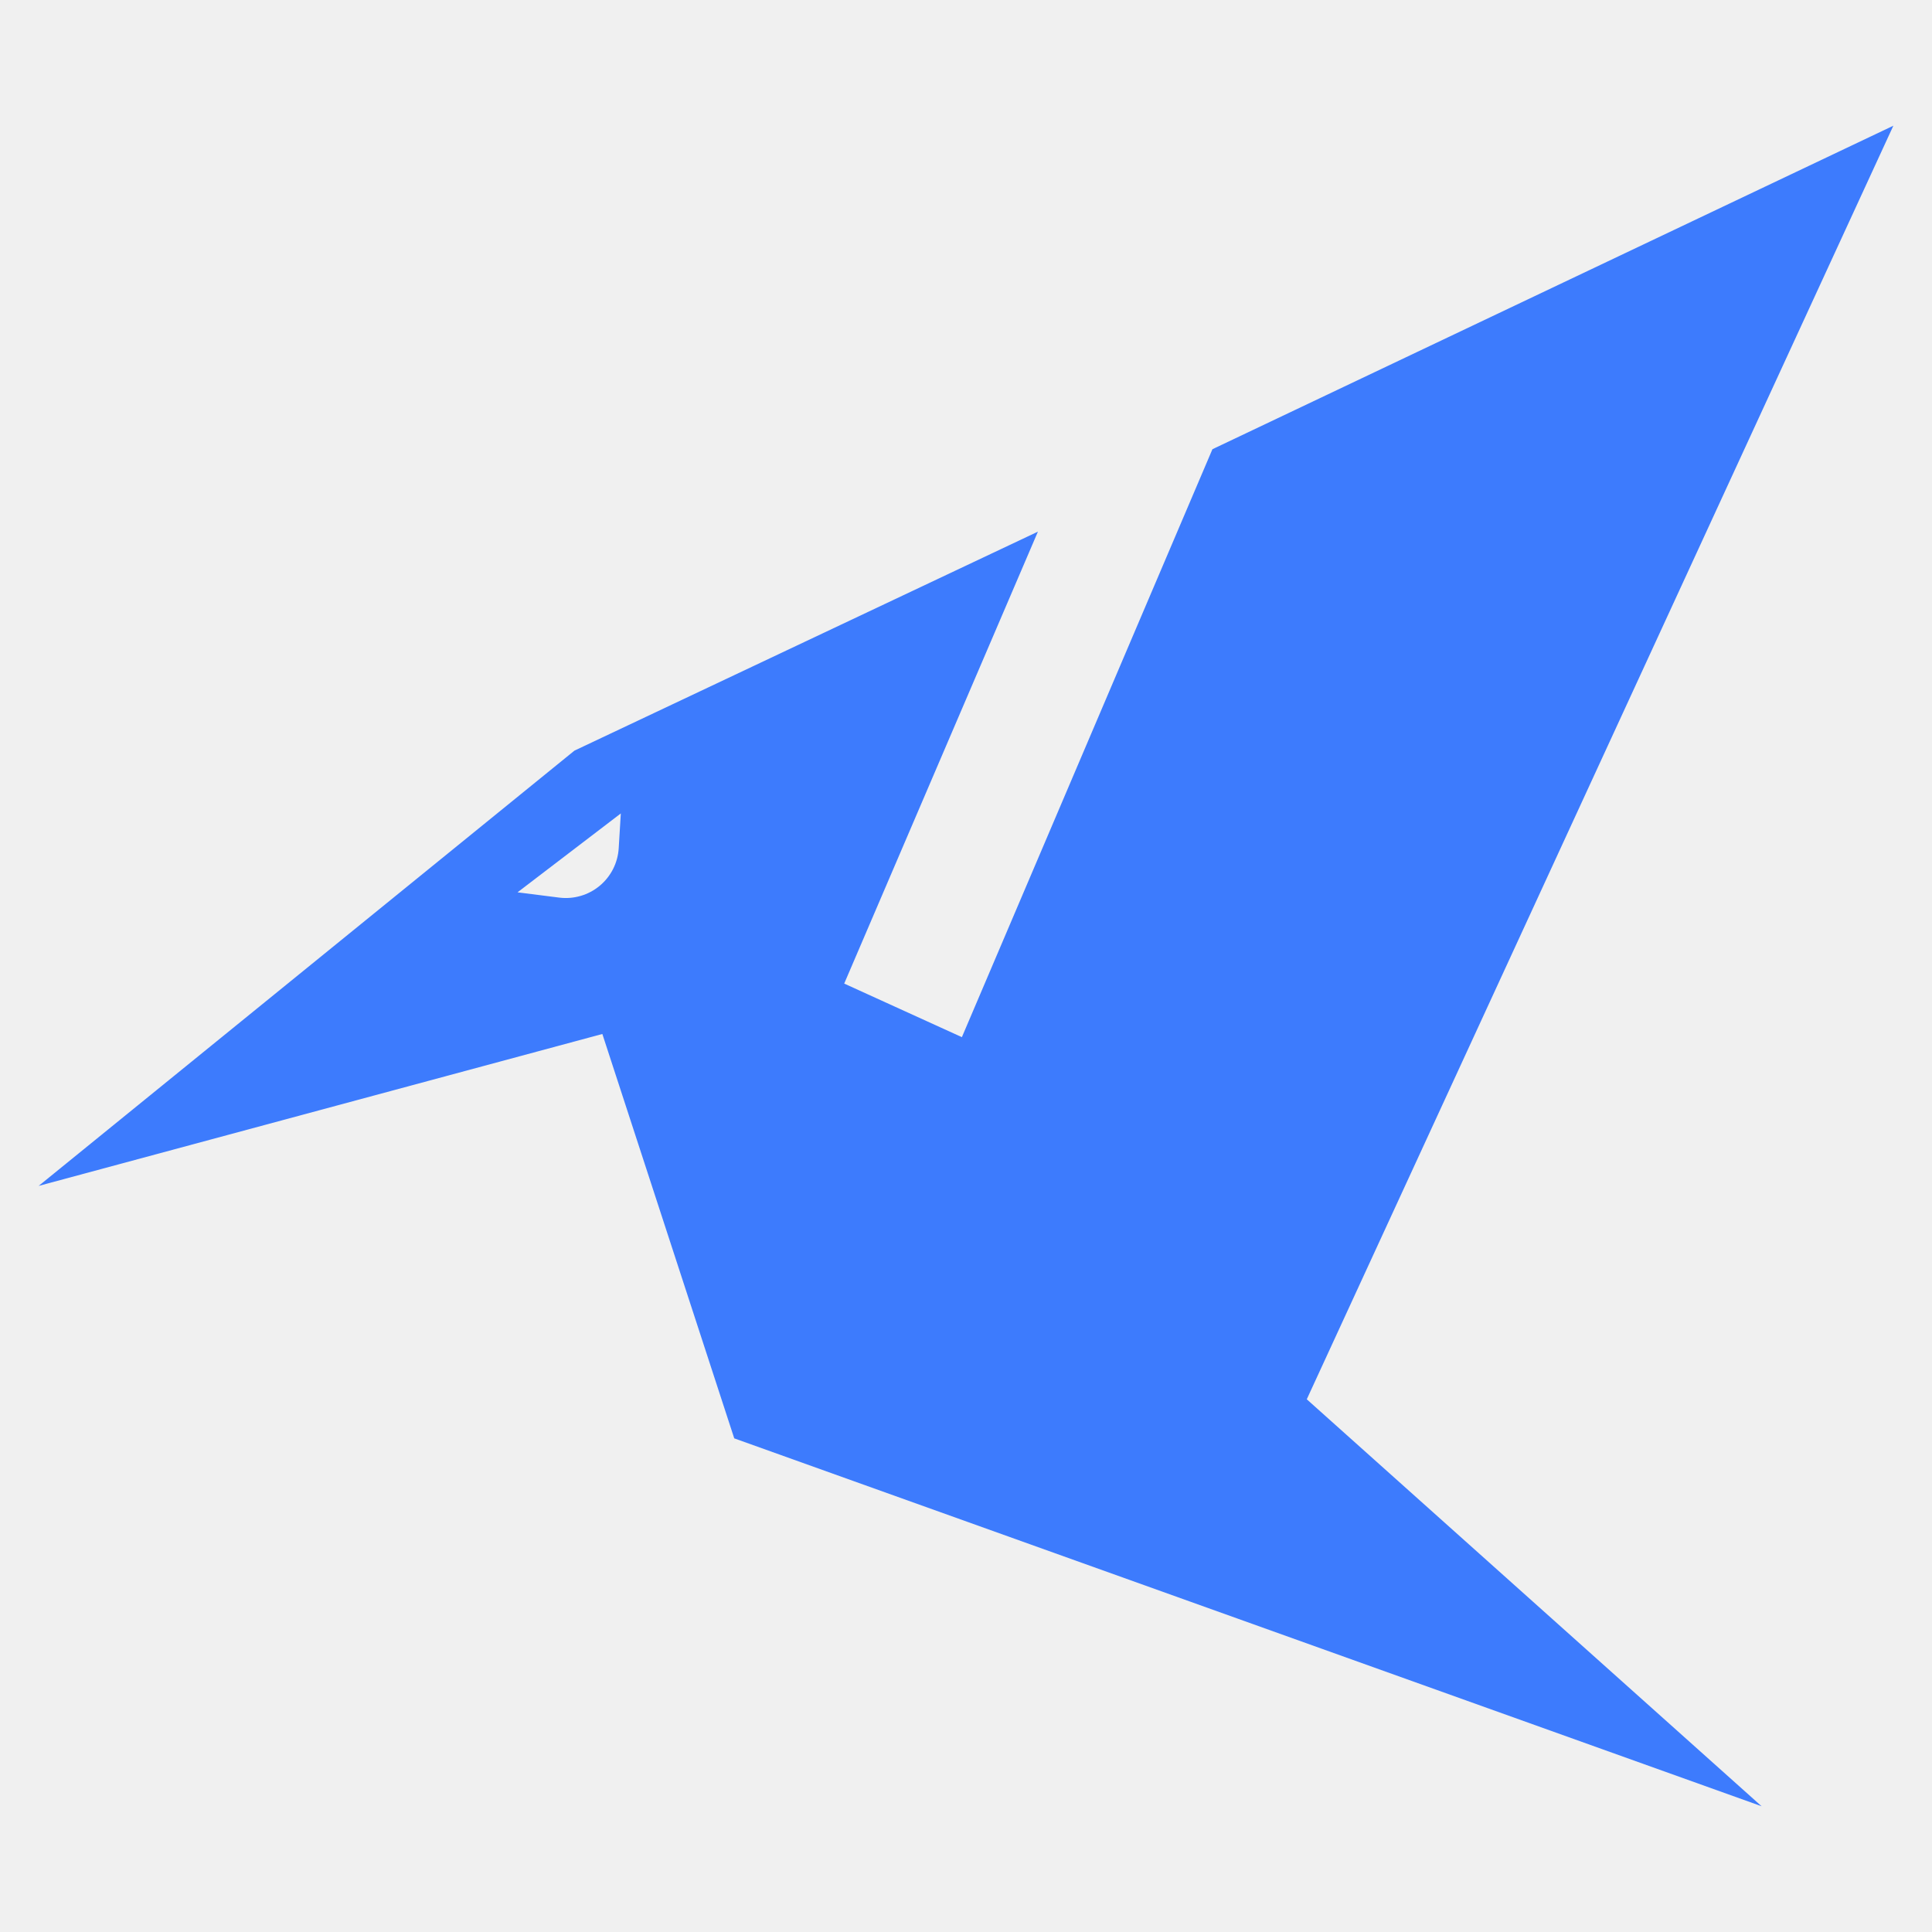
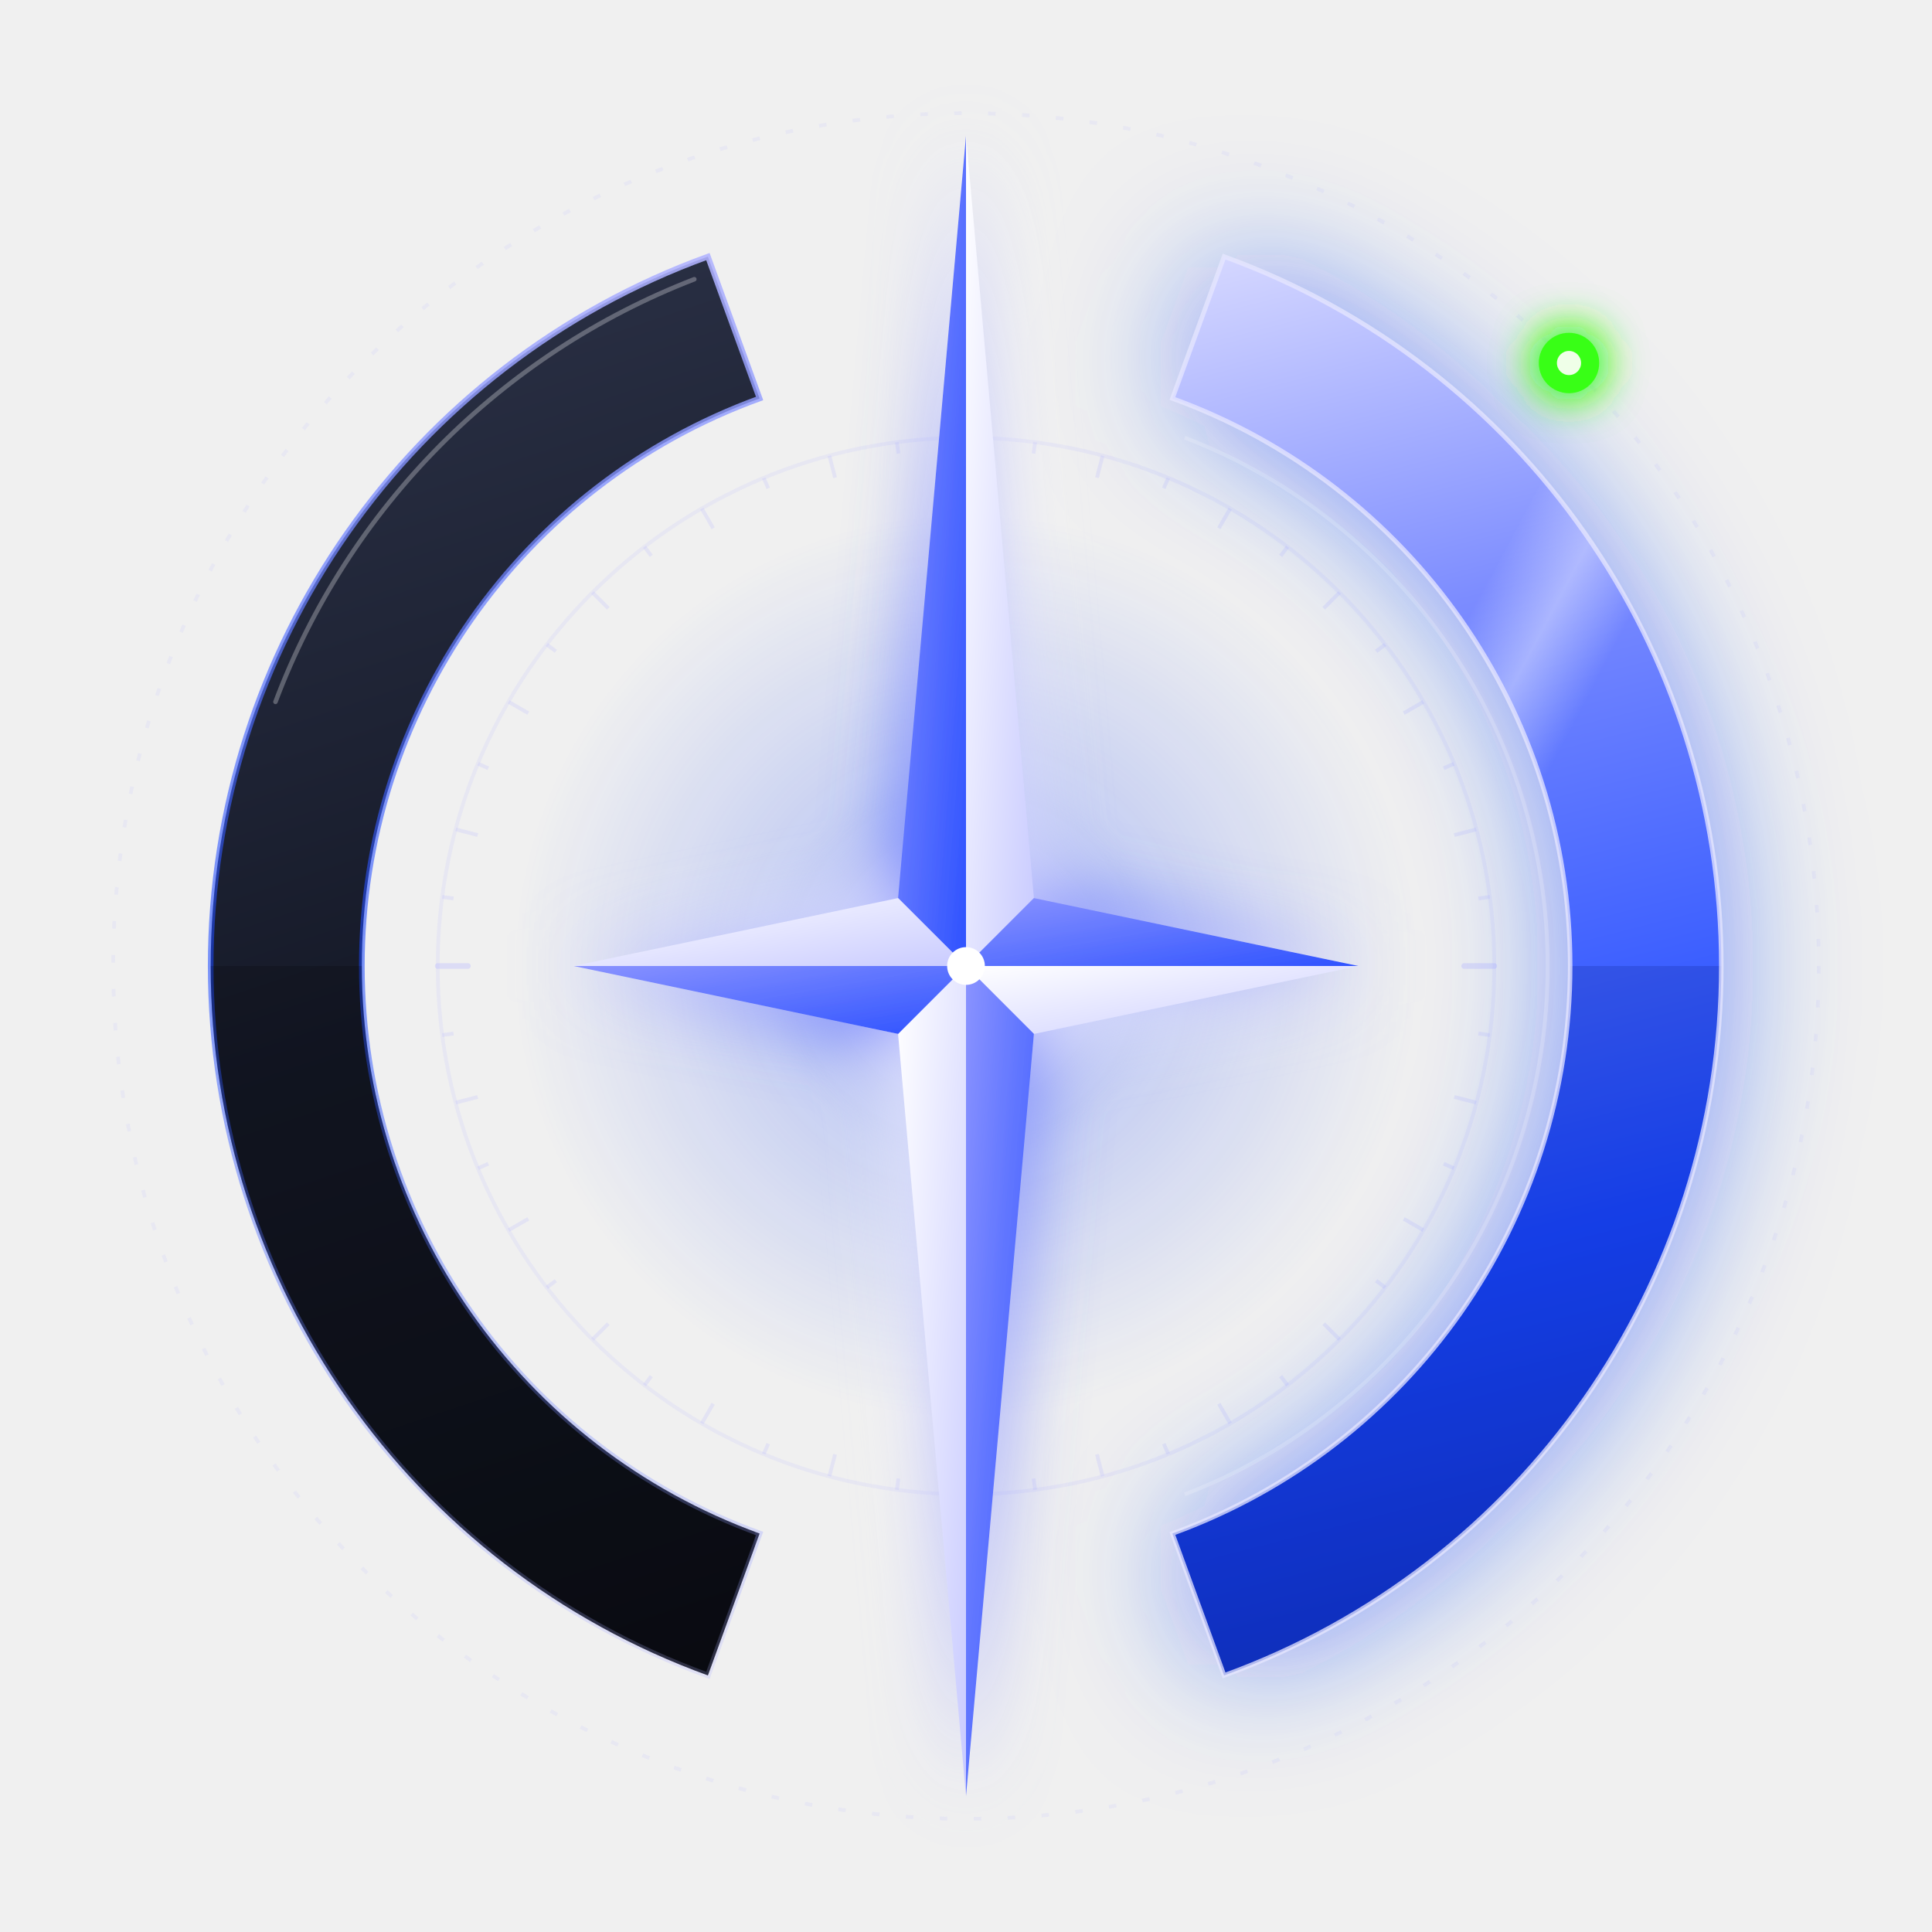
- <svg xmlns="http://www.w3.org/2000/svg" viewBox="0 0 450 450">
-   <path fill="#3d7bfd" fill-rule="evenodd" transform="translate(9.00 29.28) scale(0.96)" d="M450,0,284.79,78.49,224,221.14l-28.55-13,47-109.65L130,151.62,0,257.23l136.77-36.86,32,98.11,249.26,89.26L307.68,309ZM140.74,175.28a12.85,12.85,0,0,1-14.44,12L116.19,186l25.06-19.14Z" />
+ <svg xmlns="http://www.w3.org/2000/svg" viewBox="0 0 512 512" width="512" height="512">
+   <defs>
+     <linearGradient id="gBright" x1="320" y1="60" x2="420" y2="450" gradientUnits="userSpaceOnUse">
+       <stop offset="0" stop-color="#DCDDFF" />
+       <stop offset=".28" stop-color="#7C8CFF" />
+       <stop offset=".7" stop-color="#1846FF" />
+       <stop offset="1" stop-color="#0E2DB8" />
+     </linearGradient>
+     <linearGradient id="gDark" x1="100" y1="80" x2="220" y2="440" gradientUnits="userSpaceOnUse">
+       <stop offset="0" stop-color="#2A3045" />
+       <stop offset=".5" stop-color="#141826" />
+       <stop offset="1" stop-color="#0B0D14" />
+     </linearGradient>
+     <linearGradient id="gDarkEdge" x1="190" y1="60" x2="190" y2="450" gradientUnits="userSpaceOnUse">
+       <stop offset="0" stop-color="#B8B8FF" stop-opacity=".9" />
+       <stop offset=".5" stop-color="#1846FF" stop-opacity=".55" />
+       <stop offset="1" stop-color="#B8B8FF" stop-opacity=".25" />
+     </linearGradient>
+     <linearGradient id="gLit" x1="0" y1="0" x2="1" y2="1">
+       <stop offset="0" stop-color="#FFFFFF" />
+       <stop offset="1" stop-color="#C9CBFF" />
+     </linearGradient>
+     <linearGradient id="gShade" x1="0" y1="0" x2="1" y2="1">
+       <stop offset="0" stop-color="#8A93FF" />
+       <stop offset="1" stop-color="#2E52FF" />
+     </linearGradient>
+     <radialGradient id="gCore" cx="256" cy="256" r="120" gradientUnits="userSpaceOnUse">
+       <stop offset="0" stop-color="#B8B8FF" stop-opacity=".55" />
+       <stop offset=".45" stop-color="#1846FF" stop-opacity=".18" />
+       <stop offset="1" stop-color="#1846FF" stop-opacity="0" />
+     </radialGradient>
+     <linearGradient id="gSheen" x1="0" y1="0" x2="1" y2="0">
+       <stop offset="0" stop-color="#fff" stop-opacity="0" />
+       <stop offset=".5" stop-color="#fff" stop-opacity=".55" />
+       <stop offset="1" stop-color="#fff" stop-opacity="0" />
+     </linearGradient>
+     <filter id="fGlow" x="-50%" y="-50%" width="200%" height="200%">
+       <feGaussianBlur stdDeviation="10" result="b" />
+       <feMerge>
+         <feMergeNode in="b" />
+         <feMergeNode in="SourceGraphic" />
+       </feMerge>
+     </filter>
+     <filter id="fSoft" x="-50%" y="-50%" width="200%" height="200%">
+       <feGaussianBlur stdDeviation="18" />
+     </filter>
+     <filter id="fNode" x="-300%" y="-300%" width="700%" height="700%">
+       <feGaussianBlur stdDeviation="6" result="b" />
+       <feMerge>
+         <feMergeNode in="b" />
+         <feMergeNode in="b" />
+         <feMergeNode in="SourceGraphic" />
+       </feMerge>
+     </filter>
+     <path id="arcR" d="M324.4,68 A200,200 0 0 1 324.4,444 L310.7,406.4 A160,160 0 0 0 310.7,105.6 Z" />
+     <path id="arcL" d="M187.6,444 A200,200 0 0 1 187.6,68 L201.3,105.6 A160,160 0 0 0 201.3,406.4 Z" />
+     <clipPath id="clipR">
+       <use href="#arcR" />
+     </clipPath>
+     <clipPath id="clipL">
+       <use href="#arcL" />
+     </clipPath>
+     <filter id="fBloom" x="-60%" y="-60%" width="220%" height="220%">
+       <feGaussianBlur in="SourceGraphic" stdDeviation="6" result="b1" />
+       <feGaussianBlur in="SourceGraphic" stdDeviation="22" result="b2" />
+       <feColorMatrix in="b2" values="0 0 0 0 .3  0 0 0 0 .45  0 0 0 0 1  0 0 0 1.4 0" result="b2c" />
+       <feMerge>
+         <feMergeNode in="b2c" />
+         <feMergeNode in="b1" />
+         <feMergeNode in="SourceGraphic" />
+       </feMerge>
+     </filter>
+     <g id="starShape">
+       <polygon points="256,36 238,238 256,256" fill="url(#gShade)" />
+       <polygon points="256,36 274,238 256,256" fill="url(#gLit)" />
+       <polygon points="360,256 274,238 256,256" fill="url(#gShade)" />
+       <polygon points="360,256 274,274 256,256" fill="url(#gLit)" />
+       <polygon points="256,476 274,274 256,256" fill="url(#gShade)" />
+       <polygon points="256,476 238,274 256,256" fill="url(#gLit)" />
+       <polygon points="152,256 238,274 256,256" fill="url(#gShade)" />
+       <polygon points="152,256 238,238 256,256" fill="url(#gLit)" />
+     </g>
+   </defs>
+   <circle id="core-light" cx="256" cy="256" r="120" fill="url(#gCore)" />
+   <g id="track" fill="none">
+     <circle cx="256" cy="256" r="226" stroke="#B8B8FF" stroke-opacity=".14" stroke-width="1" stroke-dasharray="2 7" />
+   </g>
+   <g id="bezel" stroke="#B8B8FF" fill="none">
+     <circle cx="256" cy="256" r="140" stroke-opacity=".16" stroke-width="1" />
+     <g stroke-opacity=".35" stroke-width="1.5" stroke-linecap="round">
+       <path d="M256,124v-8 M256,388v8 M124,256h-8 M388,256h8" />
+     </g>
+     <g stroke-opacity=".22" stroke-width="1" id="ticks">
+       <path d="M394.8,274.3L391.8,273.9 M391.2,292.2L385.4,290.7 M385.3,309.6L382.6,308.4 M377.2,326.0L372.0,323.0 M367.1,341.2L364.7,339.4 M355.0,355.0L350.8,350.8 M341.2,367.1L339.4,364.7 M326.0,377.2L323.0,372.0 M309.6,385.3L308.4,382.6 M292.2,391.2L290.7,385.4 M274.3,394.8L273.9,391.8 M237.7,394.8L238.1,391.8 M219.8,391.2L221.3,385.4 M202.4,385.3L203.6,382.6 M186.0,377.2L189.0,372.0 M170.8,367.1L172.6,364.7 M157.0,355.0L161.2,350.8 M144.9,341.2L147.3,339.4 M134.8,326.0L140.0,323.0 M126.7,309.6L129.4,308.4 M120.8,292.2L126.6,290.7 M117.2,274.3L120.2,273.9 M117.2,237.7L120.2,238.1 M120.8,219.8L126.6,221.3 M126.7,202.4L129.4,203.6 M134.8,186.0L140.0,189.0 M144.9,170.8L147.3,172.6 M157.0,157.0L161.2,161.2 M170.8,144.9L172.6,147.3 M186.0,134.8L189.0,140.0 M202.4,126.7L203.6,129.4 M219.8,120.8L221.3,126.6 M237.7,117.2L238.1,120.2 M274.3,117.2L273.9,120.2 M292.2,120.8L290.7,126.6 M309.6,126.7L308.4,129.4 M326.0,134.8L323.0,140.0 M341.2,144.9L339.4,147.3 M355.0,157.0L350.8,161.2 M367.1,170.8L364.7,172.6 M377.2,186.0L372.0,189.0 M385.3,202.4L382.6,203.6 M391.2,219.8L385.4,221.3 M394.8,237.7L391.8,238.1" />
+     </g>
+   </g>
+   <g id="sol-dark">
+     <use href="#arcL" fill="url(#gDark)" />
+     <use href="#arcL" fill="none" stroke="url(#gDarkEdge)" stroke-width="1.5" />
+     <path d="M184,74 A193,193 0 0 0 73,186" fill="none" stroke="#fff" stroke-opacity=".28" stroke-width="1.2" stroke-linecap="round" />
+     <path d="M200,256 L40,256 L40,470 L200,470 Z" fill="#000" opacity=".18" clip-path="url(#clipL)" />
+   </g>
+   <g id="sol-bright">
+     <use href="#arcR" fill="#1846FF" filter="url(#fSoft)" opacity=".55" />
+     <use href="#arcR" fill="url(#gBright)" />
+     <path d="M310.7,105.6 A160,160 0 0 1 310.7,406.4 L317,388 A141,141 0 0 0 317,124 Z" fill="#0B1A6E" opacity=".0" />
+     <g clip-path="url(#clipR)">
+       <path d="M300,256 L470,256 L470,470 L300,470 Z" fill="#0A1E8C" opacity=".22" />
+       <rect id="sheen" x="330" y="-40" width="38" height="600" fill="url(#gSheen)" transform="rotate(28 256 256)" opacity=".7" />
+     </g>
+     <path d="M314,116 A150,150 0 0 1 314,396" fill="none" stroke="#fff" stroke-opacity=".18" stroke-width="1" />
+     <use href="#arcR" fill="none" stroke="#E6E7FF" stroke-opacity=".75" stroke-width="1.2" />
+   </g>
+   <g id="astra" filter="url(#fGlow)">
+     <use href="#starShape" />
+     <circle cx="256" cy="256" r="5" fill="#fff" />
+   </g>
+   <g id="node">
+     <circle cx="415.8" cy="96.2" r="8" fill="#39FF14" filter="url(#fNode)" />
+     <circle cx="415.8" cy="96.2" r="3.2" fill="#EFFFE8" />
+   </g>
</svg>
